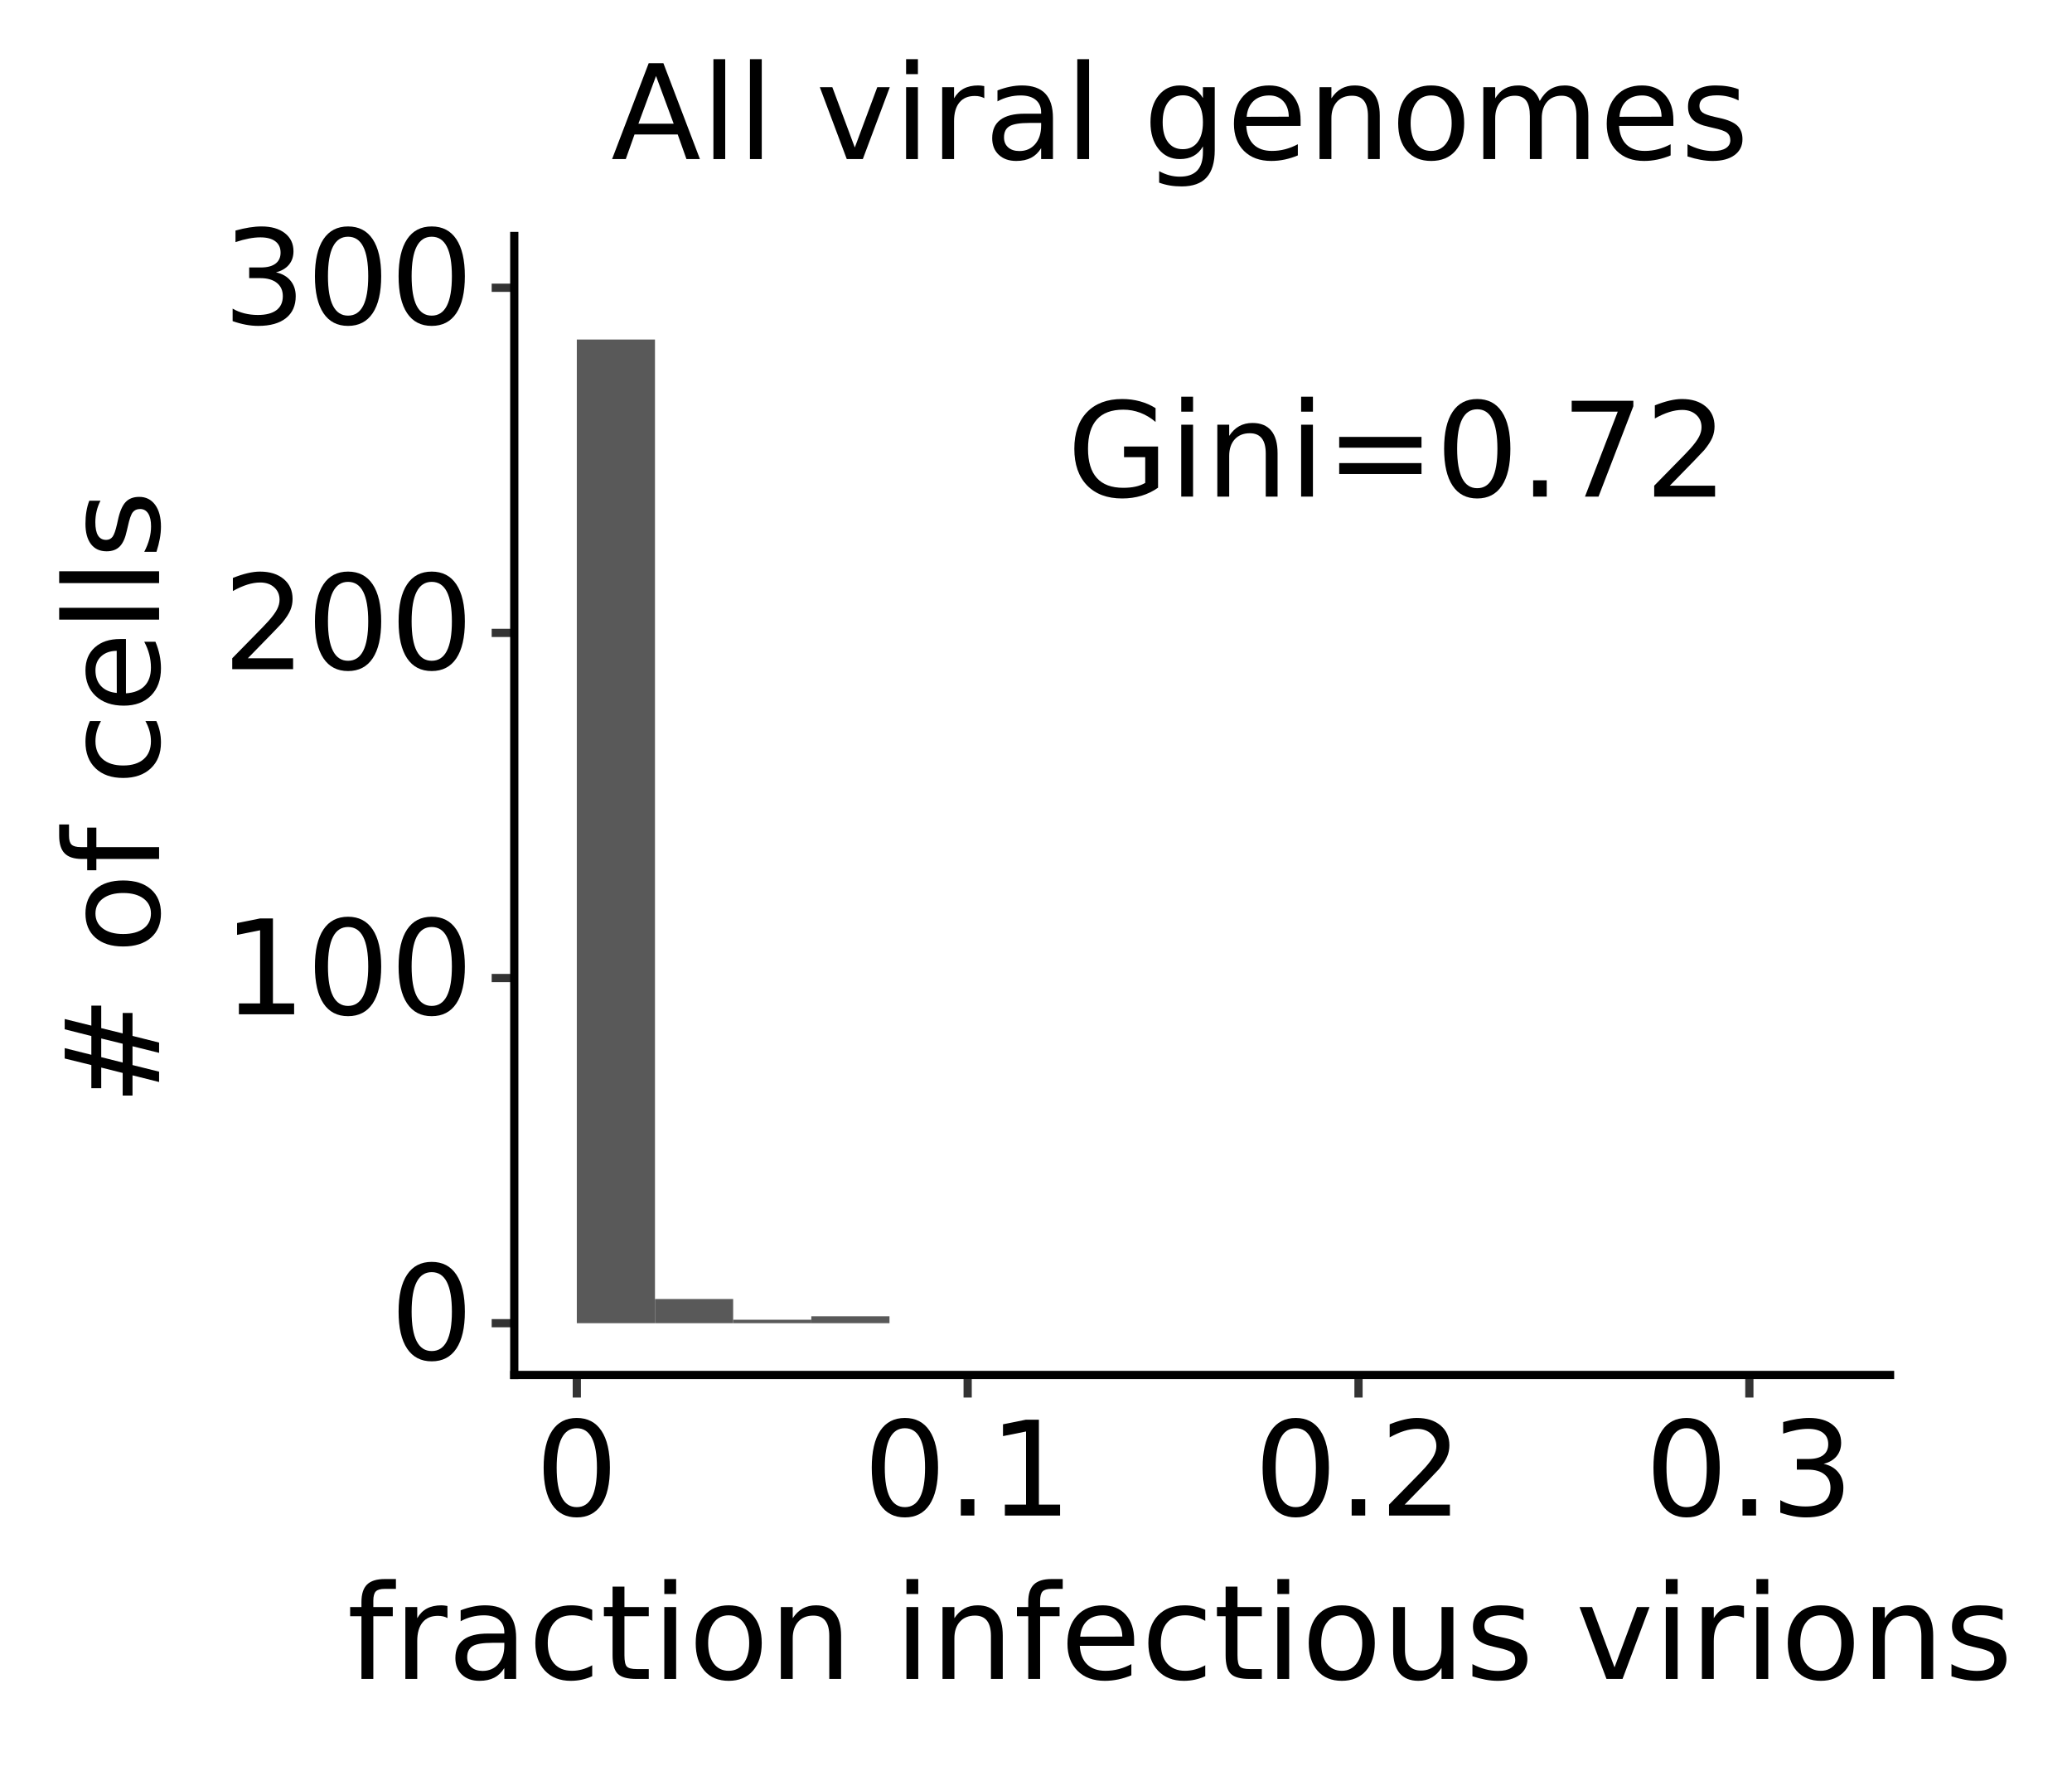
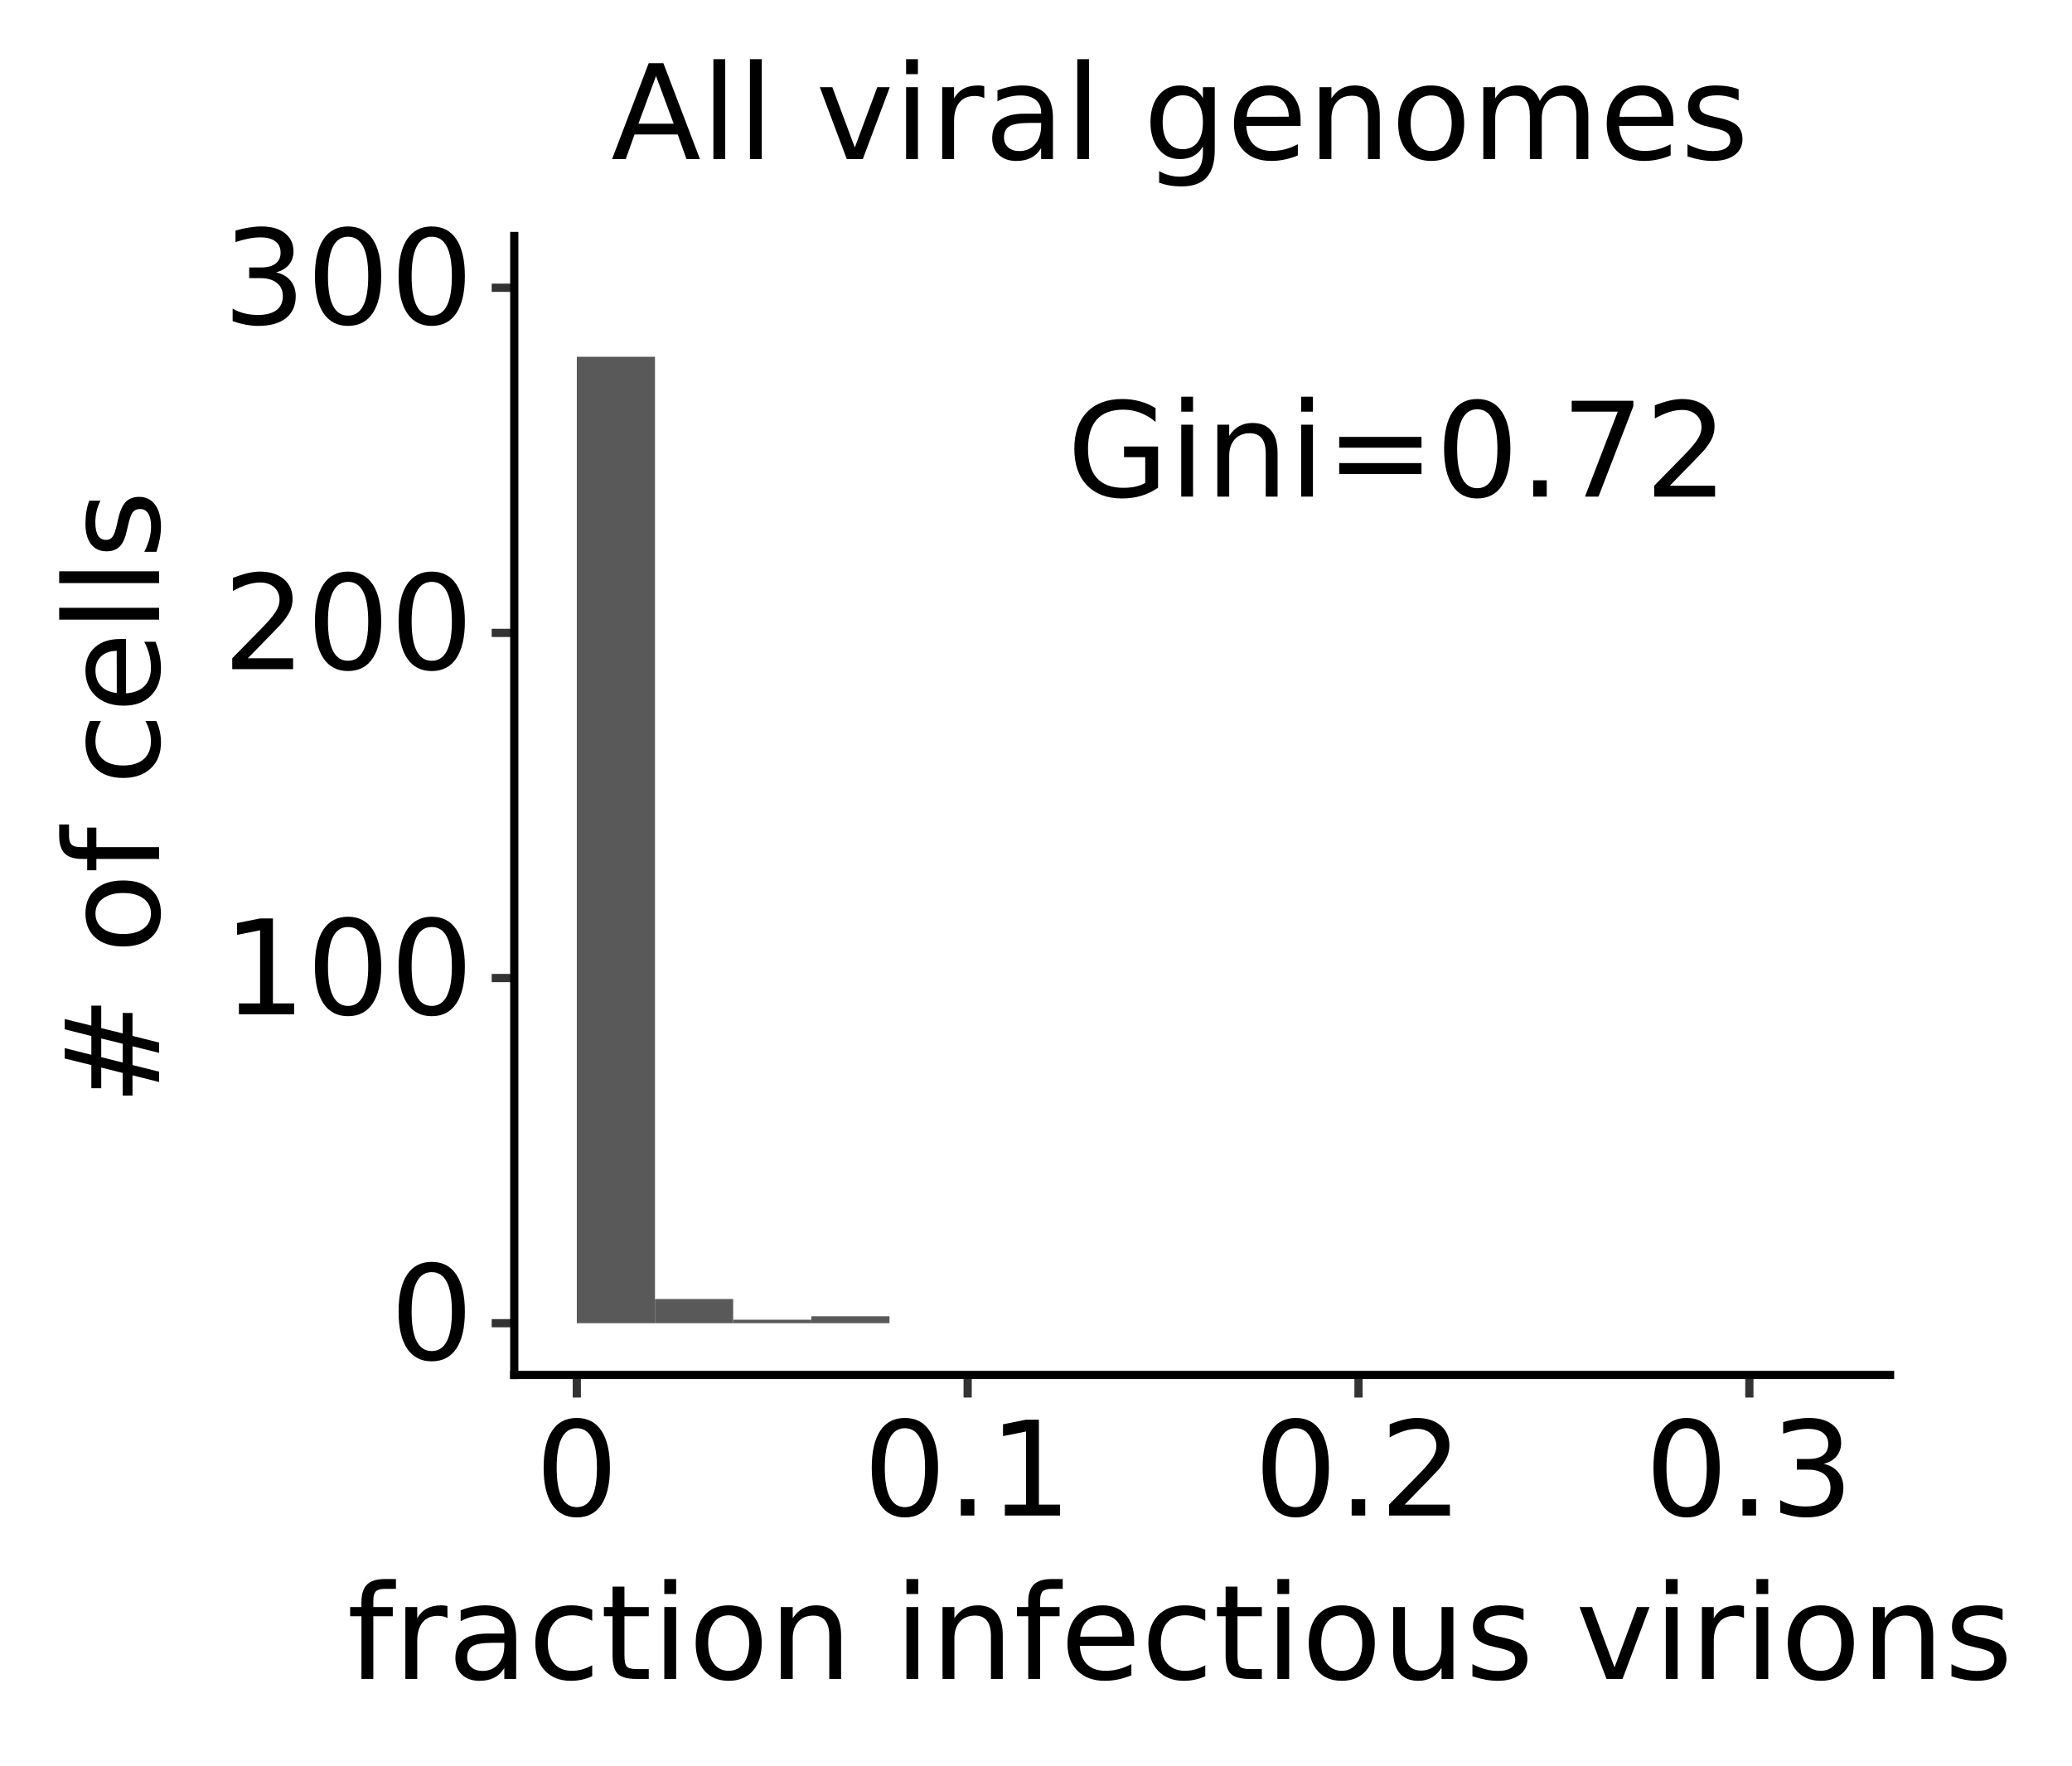
<svg xmlns="http://www.w3.org/2000/svg" xmlns:xlink="http://www.w3.org/1999/xlink" width="252.113pt" height="214.836pt" viewBox="0 0 252.113 214.836" version="1.1">
  <defs>
    <style type="text/css">*{stroke-linejoin: round; stroke-linecap: butt}</style>
  </defs>
  <g id="figure_1">
    <g id="patch_1">
      <path d="M 0 214.836  L 252.113 214.836  L 252.113 0  L 0 0  z " style="fill: #ffffff; stroke: #ffffff; stroke-linejoin: miter" />
    </g>
    <g id="axes_1">
      <g id="patch_2">
        <path d="M 62.575 167.316  L 229.975 167.316  L 229.975 28.716  L 62.575 28.716  z " style="fill: #ffffff" />
      </g>
      <g id="matplotlib.axis_1">
        <g id="xtick_1">
          <g id="line2d_1">
            <path d="M 70.184 167.316  " style="fill: none; stroke: #000000; stroke-width: 1.5" />
            <defs>
-               <path id="m573c9ac9fe" d="M 0 0  L 0 2.75  " style="stroke: #333333" />
-             </defs>
-             <g>
-               <use xlink:href="#m573c9ac9fe" x="70.184" y="167.316" style="stroke: #333333" />
+               <path id="m42cc78b6b1" d="M 0 0  L 0 2.75  " style="stroke: #333333" />
+             </defs>
+             <g>
+               <use xlink:href="#m42cc78b6b1" x="70.184" y="167.316" style="stroke: #333333" />
            </g>
          </g>
          <g id="text_1">
            <g transform="translate(65.09409 184.4231)scale(0.16 -0.16)">
              <defs>
                <path id="DejaVuSans-30" d="M 2034 4250  Q 1547 4250 1301 3770  Q 1056 3291 1056 2328  Q 1056 1369 1301 889  Q 1547 409 2034 409  Q 2525 409 2770 889  Q 3016 1369 3016 2328  Q 3016 3291 2770 3770  Q 2525 4250 2034 4250  z M 2034 4750  Q 2819 4750 3233 4129  Q 3647 3509 3647 2328  Q 3647 1150 3233 529  Q 2819 -91 2034 -91  Q 1250 -91 836 529  Q 422 1150 422 2328  Q 422 3509 836 4129  Q 1250 4750 2034 4750  z " transform="scale(0.015625)" />
              </defs>
              <use xlink:href="#DejaVuSans-30" />
            </g>
          </g>
        </g>
        <g id="xtick_2">
          <g id="line2d_2">
            <path d="M 117.741 167.316  " style="fill: none; stroke: #000000; stroke-width: 1.5" />
            <g>
-               <use xlink:href="#m573c9ac9fe" x="117.741" y="167.316" style="stroke: #333333" />
+               <use xlink:href="#m42cc78b6b1" x="117.741" y="167.316" style="stroke: #333333" />
            </g>
          </g>
          <g id="text_2">
            <g transform="translate(105.0184 184.4231)scale(0.16 -0.16)">
              <defs>
                <path id="DejaVuSans-2e" d="M 684 794  L 1344 794  L 1344 0  L 684 0  L 684 794  z " transform="scale(0.015625)" />
                <path id="DejaVuSans-31" d="M 794 531  L 1825 531  L 1825 4091  L 703 3866  L 703 4441  L 1819 4666  L 2450 4666  L 2450 531  L 3481 531  L 3481 0  L 794 0  L 794 531  z " transform="scale(0.015625)" />
              </defs>
              <use xlink:href="#DejaVuSans-30" />
              <use xlink:href="#DejaVuSans-2e" x="63.623" />
              <use xlink:href="#DejaVuSans-31" x="95.41" />
            </g>
          </g>
        </g>
        <g id="xtick_3">
          <g id="line2d_3">
            <path d="M 165.298 167.316  " style="fill: none; stroke: #000000; stroke-width: 1.5" />
            <g>
-               <use xlink:href="#m573c9ac9fe" x="165.298" y="167.316" style="stroke: #333333" />
+               <use xlink:href="#m42cc78b6b1" x="165.298" y="167.316" style="stroke: #333333" />
            </g>
          </g>
          <g id="text_3">
            <g transform="translate(152.5752 184.4231)scale(0.16 -0.16)">
              <defs>
                <path id="DejaVuSans-32" d="M 1228 531  L 3431 531  L 3431 0  L 469 0  L 469 531  Q 828 903 1448 1529  Q 2069 2156 2228 2338  Q 2531 2678 2651 2914  Q 2772 3150 2772 3378  Q 2772 3750 2511 3984  Q 2250 4219 1831 4219  Q 1534 4219 1204 4116  Q 875 4013 500 3803  L 500 4441  Q 881 4594 1212 4672  Q 1544 4750 1819 4750  Q 2544 4750 2975 4387  Q 3406 4025 3406 3419  Q 3406 3131 3298 2873  Q 3191 2616 2906 2266  Q 2828 2175 2409 1742  Q 1991 1309 1228 531  z " transform="scale(0.015625)" />
              </defs>
              <use xlink:href="#DejaVuSans-30" />
              <use xlink:href="#DejaVuSans-2e" x="63.623" />
              <use xlink:href="#DejaVuSans-32" x="95.41" />
            </g>
          </g>
        </g>
        <g id="xtick_4">
          <g id="line2d_4">
            <path d="M 212.855 167.316  " style="fill: none; stroke: #000000; stroke-width: 1.5" />
            <g>
-               <use xlink:href="#m573c9ac9fe" x="212.855" y="167.316" style="stroke: #333333" />
+               <use xlink:href="#m42cc78b6b1" x="212.855" y="167.316" style="stroke: #333333" />
            </g>
          </g>
          <g id="text_4">
            <g transform="translate(200.132 184.4231)scale(0.16 -0.16)">
              <defs>
                <path id="DejaVuSans-33" d="M 2597 2516  Q 3050 2419 3304 2112  Q 3559 1806 3559 1356  Q 3559 666 3084 287  Q 2609 -91 1734 -91  Q 1441 -91 1130 -33  Q 819 25 488 141  L 488 750  Q 750 597 1062 519  Q 1375 441 1716 441  Q 2309 441 2620 675  Q 2931 909 2931 1356  Q 2931 1769 2642 2001  Q 2353 2234 1838 2234  L 1294 2234  L 1294 2753  L 1863 2753  Q 2328 2753 2575 2939  Q 2822 3125 2822 3475  Q 2822 3834 2567 4026  Q 2313 4219 1838 4219  Q 1578 4219 1281 4162  Q 984 4106 628 3988  L 628 4550  Q 988 4650 1302 4700  Q 1616 4750 1894 4750  Q 2613 4750 3031 4423  Q 3450 4097 3450 3541  Q 3450 3153 3228 2886  Q 3006 2619 2597 2516  z " transform="scale(0.015625)" />
              </defs>
              <use xlink:href="#DejaVuSans-30" />
              <use xlink:href="#DejaVuSans-2e" x="63.623" />
              <use xlink:href="#DejaVuSans-33" x="95.41" />
            </g>
          </g>
        </g>
        <g id="xtick_5" />
        <g id="xtick_6" />
        <g id="xtick_7" />
        <g id="text_5">
          <g transform="translate(42.2375 204.3081)scale(0.16 -0.16)">
            <defs>
              <path id="DejaVuSans-66" d="M 2375 4863  L 2375 4384  L 1825 4384  Q 1516 4384 1395 4259  Q 1275 4134 1275 3809  L 1275 3500  L 2222 3500  L 2222 3053  L 1275 3053  L 1275 0  L 697 0  L 697 3053  L 147 3053  L 147 3500  L 697 3500  L 697 3744  Q 697 4328 969 4595  Q 1241 4863 1831 4863  L 2375 4863  z " transform="scale(0.015625)" />
              <path id="DejaVuSans-72" d="M 2631 2963  Q 2534 3019 2420 3045  Q 2306 3072 2169 3072  Q 1681 3072 1420 2755  Q 1159 2438 1159 1844  L 1159 0  L 581 0  L 581 3500  L 1159 3500  L 1159 2956  Q 1341 3275 1631 3429  Q 1922 3584 2338 3584  Q 2397 3584 2469 3576  Q 2541 3569 2628 3553  L 2631 2963  z " transform="scale(0.015625)" />
              <path id="DejaVuSans-61" d="M 2194 1759  Q 1497 1759 1228 1600  Q 959 1441 959 1056  Q 959 750 1161 570  Q 1363 391 1709 391  Q 2188 391 2477 730  Q 2766 1069 2766 1631  L 2766 1759  L 2194 1759  z M 3341 1997  L 3341 0  L 2766 0  L 2766 531  Q 2569 213 2275 61  Q 1981 -91 1556 -91  Q 1019 -91 701 211  Q 384 513 384 1019  Q 384 1609 779 1909  Q 1175 2209 1959 2209  L 2766 2209  L 2766 2266  Q 2766 2663 2505 2880  Q 2244 3097 1772 3097  Q 1472 3097 1187 3025  Q 903 2953 641 2809  L 641 3341  Q 956 3463 1253 3523  Q 1550 3584 1831 3584  Q 2591 3584 2966 3190  Q 3341 2797 3341 1997  z " transform="scale(0.015625)" />
              <path id="DejaVuSans-63" d="M 3122 3366  L 3122 2828  Q 2878 2963 2633 3030  Q 2388 3097 2138 3097  Q 1578 3097 1268 2742  Q 959 2388 959 1747  Q 959 1106 1268 751  Q 1578 397 2138 397  Q 2388 397 2633 464  Q 2878 531 3122 666  L 3122 134  Q 2881 22 2623 -34  Q 2366 -91 2075 -91  Q 1284 -91 818 406  Q 353 903 353 1747  Q 353 2603 823 3093  Q 1294 3584 2113 3584  Q 2378 3584 2631 3529  Q 2884 3475 3122 3366  z " transform="scale(0.015625)" />
              <path id="DejaVuSans-74" d="M 1172 4494  L 1172 3500  L 2356 3500  L 2356 3053  L 1172 3053  L 1172 1153  Q 1172 725 1289 603  Q 1406 481 1766 481  L 2356 481  L 2356 0  L 1766 0  Q 1100 0 847 248  Q 594 497 594 1153  L 594 3053  L 172 3053  L 172 3500  L 594 3500  L 594 4494  L 1172 4494  z " transform="scale(0.015625)" />
              <path id="DejaVuSans-69" d="M 603 3500  L 1178 3500  L 1178 0  L 603 0  L 603 3500  z M 603 4863  L 1178 4863  L 1178 4134  L 603 4134  L 603 4863  z " transform="scale(0.015625)" />
              <path id="DejaVuSans-6f" d="M 1959 3097  Q 1497 3097 1228 2736  Q 959 2375 959 1747  Q 959 1119 1226 758  Q 1494 397 1959 397  Q 2419 397 2687 759  Q 2956 1122 2956 1747  Q 2956 2369 2687 2733  Q 2419 3097 1959 3097  z M 1959 3584  Q 2709 3584 3137 3096  Q 3566 2609 3566 1747  Q 3566 888 3137 398  Q 2709 -91 1959 -91  Q 1206 -91 779 398  Q 353 888 353 1747  Q 353 2609 779 3096  Q 1206 3584 1959 3584  z " transform="scale(0.015625)" />
              <path id="DejaVuSans-6e" d="M 3513 2113  L 3513 0  L 2938 0  L 2938 2094  Q 2938 2591 2744 2837  Q 2550 3084 2163 3084  Q 1697 3084 1428 2787  Q 1159 2491 1159 1978  L 1159 0  L 581 0  L 581 3500  L 1159 3500  L 1159 2956  Q 1366 3272 1645 3428  Q 1925 3584 2291 3584  Q 2894 3584 3203 3211  Q 3513 2838 3513 2113  z " transform="scale(0.015625)" />
              <path id="DejaVuSans-20" transform="scale(0.015625)" />
              <path id="DejaVuSans-65" d="M 3597 1894  L 3597 1613  L 953 1613  Q 991 1019 1311 708  Q 1631 397 2203 397  Q 2534 397 2845 478  Q 3156 559 3463 722  L 3463 178  Q 3153 47 2828 -22  Q 2503 -91 2169 -91  Q 1331 -91 842 396  Q 353 884 353 1716  Q 353 2575 817 3079  Q 1281 3584 2069 3584  Q 2775 3584 3186 3129  Q 3597 2675 3597 1894  z M 3022 2063  Q 3016 2534 2758 2815  Q 2500 3097 2075 3097  Q 1594 3097 1305 2825  Q 1016 2553 972 2059  L 3022 2063  z " transform="scale(0.015625)" />
              <path id="DejaVuSans-75" d="M 544 1381  L 544 3500  L 1119 3500  L 1119 1403  Q 1119 906 1312 657  Q 1506 409 1894 409  Q 2359 409 2629 706  Q 2900 1003 2900 1516  L 2900 3500  L 3475 3500  L 3475 0  L 2900 0  L 2900 538  Q 2691 219 2414 64  Q 2138 -91 1772 -91  Q 1169 -91 856 284  Q 544 659 544 1381  z M 1991 3584  L 1991 3584  z " transform="scale(0.015625)" />
              <path id="DejaVuSans-73" d="M 2834 3397  L 2834 2853  Q 2591 2978 2328 3040  Q 2066 3103 1784 3103  Q 1356 3103 1142 2972  Q 928 2841 928 2578  Q 928 2378 1081 2264  Q 1234 2150 1697 2047  L 1894 2003  Q 2506 1872 2764 1633  Q 3022 1394 3022 966  Q 3022 478 2636 193  Q 2250 -91 1575 -91  Q 1294 -91 989 -36  Q 684 19 347 128  L 347 722  Q 666 556 975 473  Q 1284 391 1588 391  Q 1994 391 2212 530  Q 2431 669 2431 922  Q 2431 1156 2273 1281  Q 2116 1406 1581 1522  L 1381 1569  Q 847 1681 609 1914  Q 372 2147 372 2553  Q 372 3047 722 3315  Q 1072 3584 1716 3584  Q 2034 3584 2315 3537  Q 2597 3491 2834 3397  z " transform="scale(0.015625)" />
              <path id="DejaVuSans-76" d="M 191 3500  L 800 3500  L 1894 563  L 2988 3500  L 3597 3500  L 2284 0  L 1503 0  L 191 3500  z " transform="scale(0.015625)" />
            </defs>
            <use xlink:href="#DejaVuSans-66" />
            <use xlink:href="#DejaVuSans-72" x="35.205" />
            <use xlink:href="#DejaVuSans-61" x="76.318" />
            <use xlink:href="#DejaVuSans-63" x="137.598" />
            <use xlink:href="#DejaVuSans-74" x="192.578" />
            <use xlink:href="#DejaVuSans-69" x="231.787" />
            <use xlink:href="#DejaVuSans-6f" x="259.57" />
            <use xlink:href="#DejaVuSans-6e" x="320.752" />
            <use xlink:href="#DejaVuSans-20" x="384.131" />
            <use xlink:href="#DejaVuSans-69" x="415.918" />
            <use xlink:href="#DejaVuSans-6e" x="443.701" />
            <use xlink:href="#DejaVuSans-66" x="507.08" />
            <use xlink:href="#DejaVuSans-65" x="542.285" />
            <use xlink:href="#DejaVuSans-63" x="603.809" />
            <use xlink:href="#DejaVuSans-74" x="658.789" />
            <use xlink:href="#DejaVuSans-69" x="697.998" />
            <use xlink:href="#DejaVuSans-6f" x="725.781" />
            <use xlink:href="#DejaVuSans-75" x="786.963" />
            <use xlink:href="#DejaVuSans-73" x="850.342" />
            <use xlink:href="#DejaVuSans-20" x="902.441" />
            <use xlink:href="#DejaVuSans-76" x="934.229" />
            <use xlink:href="#DejaVuSans-69" x="993.408" />
            <use xlink:href="#DejaVuSans-72" x="1021.191" />
            <use xlink:href="#DejaVuSans-69" x="1062.305" />
            <use xlink:href="#DejaVuSans-6f" x="1090.088" />
            <use xlink:href="#DejaVuSans-6e" x="1151.27" />
            <use xlink:href="#DejaVuSans-73" x="1214.648" />
          </g>
        </g>
      </g>
      <g id="matplotlib.axis_2">
        <g id="ytick_1">
          <g id="line2d_5">
            <path d="M 62.575 161.016  " style="fill: none; stroke: #000000; stroke-width: 1.5" />
            <defs>
-               <path id="mf549c963b8" d="M 0 0  L -2.75 0  " style="stroke: #333333" />
-             </defs>
-             <g>
-               <use xlink:href="#mf549c963b8" x="62.575" y="161.016" style="stroke: #333333" />
+               <path id="mc9982642a1" d="M 0 0  L -2.75 0  " style="stroke: #333333" />
+             </defs>
+             <g>
+               <use xlink:href="#mc9982642a1" x="62.575" y="161.016" style="stroke: #333333" />
            </g>
          </g>
          <g id="text_6">
            <g transform="translate(47.445 165.4306)scale(0.16 -0.16)">
              <use xlink:href="#DejaVuSans-30" />
            </g>
          </g>
        </g>
        <g id="ytick_2">
          <g id="line2d_6">
            <path d="M 62.575 119.016  " style="fill: none; stroke: #000000; stroke-width: 1.5" />
            <g>
-               <use xlink:href="#mf549c963b8" x="62.575" y="119.016" style="stroke: #333333" />
+               <use xlink:href="#mc9982642a1" x="62.575" y="119.016" style="stroke: #333333" />
            </g>
          </g>
          <g id="text_7">
            <g transform="translate(27.085 123.4306)scale(0.16 -0.16)">
              <use xlink:href="#DejaVuSans-31" />
              <use xlink:href="#DejaVuSans-30" x="63.623" />
              <use xlink:href="#DejaVuSans-30" x="127.246" />
            </g>
          </g>
        </g>
        <g id="ytick_3">
          <g id="line2d_7">
            <path d="M 62.575 77.016  " style="fill: none; stroke: #000000; stroke-width: 1.5" />
            <g>
-               <use xlink:href="#mf549c963b8" x="62.575" y="77.016" style="stroke: #333333" />
+               <use xlink:href="#mc9982642a1" x="62.575" y="77.016" style="stroke: #333333" />
            </g>
          </g>
          <g id="text_8">
            <g transform="translate(27.085 81.4306)scale(0.16 -0.16)">
              <use xlink:href="#DejaVuSans-32" />
              <use xlink:href="#DejaVuSans-30" x="63.623" />
              <use xlink:href="#DejaVuSans-30" x="127.246" />
            </g>
          </g>
        </g>
        <g id="ytick_4">
          <g id="line2d_8">
            <path d="M 62.575 35.016  " style="fill: none; stroke: #000000; stroke-width: 1.5" />
            <g>
-               <use xlink:href="#mf549c963b8" x="62.575" y="35.016" style="stroke: #333333" />
+               <use xlink:href="#mc9982642a1" x="62.575" y="35.016" style="stroke: #333333" />
            </g>
          </g>
          <g id="text_9">
            <g transform="translate(27.085 39.4306)scale(0.16 -0.16)">
              <use xlink:href="#DejaVuSans-33" />
              <use xlink:href="#DejaVuSans-30" x="63.623" />
              <use xlink:href="#DejaVuSans-30" x="127.246" />
            </g>
          </g>
        </g>
        <g id="ytick_5" />
        <g id="ytick_6" />
        <g id="ytick_7" />
        <g id="text_10">
          <g transform="translate(19.3575 134.5494)rotate(-90)scale(0.16 -0.16)">
            <defs>
              <path id="DejaVuSans-23" d="M 3272 2816  L 2363 2816  L 2100 1772  L 3016 1772  L 3272 2816  z M 2803 4594  L 2478 3297  L 3391 3297  L 3719 4594  L 4219 4594  L 3897 3297  L 4872 3297  L 4872 2816  L 3775 2816  L 3519 1772  L 4513 1772  L 4513 1294  L 3397 1294  L 3072 0  L 2572 0  L 2894 1294  L 1978 1294  L 1656 0  L 1153 0  L 1478 1294  L 494 1294  L 494 1772  L 1594 1772  L 1856 2816  L 850 2816  L 850 3297  L 1978 3297  L 2297 4594  L 2803 4594  z " transform="scale(0.015625)" />
              <path id="DejaVuSans-6c" d="M 603 4863  L 1178 4863  L 1178 0  L 603 0  L 603 4863  z " transform="scale(0.015625)" />
            </defs>
            <use xlink:href="#DejaVuSans-23" />
            <use xlink:href="#DejaVuSans-20" x="83.789" />
            <use xlink:href="#DejaVuSans-6f" x="115.576" />
            <use xlink:href="#DejaVuSans-66" x="176.758" />
            <use xlink:href="#DejaVuSans-20" x="211.963" />
            <use xlink:href="#DejaVuSans-63" x="243.75" />
            <use xlink:href="#DejaVuSans-65" x="298.73" />
            <use xlink:href="#DejaVuSans-6c" x="360.254" />
            <use xlink:href="#DejaVuSans-6c" x="388.037" />
            <use xlink:href="#DejaVuSans-73" x="415.82" />
          </g>
        </g>
      </g>
      <g id="PolyCollection_1">
-         <path d="M 70.184 161.016  L 70.184 41.316  L 79.695 41.316  L 79.695 161.016  z " clip-path="url(#p16a8edea3f)" style="fill: #595959" />
-         <path d="M 79.695 161.016  L 79.695 158.076  L 89.207 158.076  L 89.207 161.016  z " clip-path="url(#p16a8edea3f)" style="fill: #595959" />
-         <path d="M 89.207 161.016  L 89.207 160.596  L 98.718 160.596  L 98.718 161.016  z " clip-path="url(#p16a8edea3f)" style="fill: #595959" />
-         <path d="M 98.718 161.016  L 98.718 160.176  L 108.23 160.176  L 108.23 161.016  z " clip-path="url(#p16a8edea3f)" style="fill: #595959" />
-         <path d="M 108.23 161.016  L 108.23 161.016  L 117.741 161.016  L 117.741 161.016  z " clip-path="url(#p16a8edea3f)" style="fill: #595959" />
-         <path d="M 117.741 161.016  L 117.741 161.016  L 127.252 161.016  L 127.252 161.016  z " clip-path="url(#p16a8edea3f)" style="fill: #595959" />
-         <path d="M 127.252 161.016  L 127.252 161.016  L 136.764 161.016  L 136.764 161.016  z " clip-path="url(#p16a8edea3f)" style="fill: #595959" />
-         <path d="M 136.764 161.016  L 136.764 161.016  L 146.275 161.016  L 146.275 161.016  z " clip-path="url(#p16a8edea3f)" style="fill: #595959" />
-         <path d="M 146.275 161.016  L 146.275 161.016  L 155.786 161.016  L 155.786 161.016  z " clip-path="url(#p16a8edea3f)" style="fill: #595959" />
-         <path d="M 155.786 161.016  L 155.786 161.016  L 165.298 161.016  L 165.298 161.016  z " clip-path="url(#p16a8edea3f)" style="fill: #595959" />
-         <path d="M 165.298 161.016  L 165.298 161.016  L 174.809 161.016  L 174.809 161.016  z " clip-path="url(#p16a8edea3f)" style="fill: #595959" />
-         <path d="M 174.809 161.016  L 174.809 161.016  L 184.32 161.016  L 184.32 161.016  z " clip-path="url(#p16a8edea3f)" style="fill: #595959" />
-         <path d="M 184.32 161.016  L 184.32 161.016  L 193.832 161.016  L 193.832 161.016  z " clip-path="url(#p16a8edea3f)" style="fill: #595959" />
-         <path d="M 193.832 161.016  L 193.832 161.016  L 203.343 161.016  L 203.343 161.016  z " clip-path="url(#p16a8edea3f)" style="fill: #595959" />
-         <path d="M 203.343 161.016  L 203.343 161.016  L 212.855 161.016  L 212.855 161.016  z " clip-path="url(#p16a8edea3f)" style="fill: #595959" />
-         <path d="M 212.855 161.016  L 212.855 161.016  L 222.366 161.016  L 222.366 161.016  z " clip-path="url(#p16a8edea3f)" style="fill: #595959" />
+         <path d="M 70.184 161.016  L 70.184 43.416  L 79.695 43.416  L 79.695 161.016  z " clip-path="url(#p8e72978219)" style="fill: #595959" />
+         <path d="M 79.695 161.016  L 79.695 158.076  L 89.207 158.076  L 89.207 161.016  z " clip-path="url(#p8e72978219)" style="fill: #595959" />
+         <path d="M 89.207 161.016  L 89.207 160.596  L 98.718 160.596  L 98.718 161.016  z " clip-path="url(#p8e72978219)" style="fill: #595959" />
+         <path d="M 98.718 161.016  L 98.718 160.176  L 108.23 160.176  L 108.23 161.016  z " clip-path="url(#p8e72978219)" style="fill: #595959" />
+         <path d="M 108.23 161.016  L 108.23 161.016  L 117.741 161.016  L 117.741 161.016  z " clip-path="url(#p8e72978219)" style="fill: #595959" />
+         <path d="M 117.741 161.016  L 117.741 161.016  L 127.252 161.016  L 127.252 161.016  z " clip-path="url(#p8e72978219)" style="fill: #595959" />
+         <path d="M 127.252 161.016  L 127.252 161.016  L 136.764 161.016  L 136.764 161.016  z " clip-path="url(#p8e72978219)" style="fill: #595959" />
+         <path d="M 136.764 161.016  L 136.764 161.016  L 146.275 161.016  L 146.275 161.016  z " clip-path="url(#p8e72978219)" style="fill: #595959" />
+         <path d="M 146.275 161.016  L 146.275 161.016  L 155.786 161.016  L 155.786 161.016  z " clip-path="url(#p8e72978219)" style="fill: #595959" />
+         <path d="M 155.786 161.016  L 155.786 161.016  L 165.298 161.016  L 165.298 161.016  z " clip-path="url(#p8e72978219)" style="fill: #595959" />
+         <path d="M 165.298 161.016  L 165.298 161.016  L 174.809 161.016  L 174.809 161.016  z " clip-path="url(#p8e72978219)" style="fill: #595959" />
+         <path d="M 174.809 161.016  L 174.809 161.016  L 184.32 161.016  L 184.32 161.016  z " clip-path="url(#p8e72978219)" style="fill: #595959" />
+         <path d="M 184.32 161.016  L 184.32 161.016  L 193.832 161.016  L 193.832 161.016  z " clip-path="url(#p8e72978219)" style="fill: #595959" />
+         <path d="M 193.832 161.016  L 193.832 161.016  L 203.343 161.016  L 203.343 161.016  z " clip-path="url(#p8e72978219)" style="fill: #595959" />
+         <path d="M 203.343 161.016  L 203.343 161.016  L 212.855 161.016  L 212.855 161.016  z " clip-path="url(#p8e72978219)" style="fill: #595959" />
+         <path d="M 212.855 161.016  L 212.855 161.016  L 222.366 161.016  L 222.366 161.016  z " clip-path="url(#p8e72978219)" style="fill: #595959" />
      </g>
      <g id="text_11">
-         <g clip-path="url(#p16a8edea3f)">
+         <g clip-path="url(#p8e72978219)">
          <g transform="translate(129.8234 60.4306)scale(0.16 -0.16)">
            <defs>
              <path id="DejaVuSans-47" d="M 3809 666  L 3809 1919  L 2778 1919  L 2778 2438  L 4434 2438  L 4434 434  Q 4069 175 3628 42  Q 3188 -91 2688 -91  Q 1594 -91 976 548  Q 359 1188 359 2328  Q 359 3472 976 4111  Q 1594 4750 2688 4750  Q 3144 4750 3555 4637  Q 3966 4525 4313 4306  L 4313 3634  Q 3963 3931 3569 4081  Q 3175 4231 2741 4231  Q 1884 4231 1454 3753  Q 1025 3275 1025 2328  Q 1025 1384 1454 906  Q 1884 428 2741 428  Q 3075 428 3337 486  Q 3600 544 3809 666  z " transform="scale(0.015625)" />
              <path id="DejaVuSans-3d" d="M 678 2906  L 4684 2906  L 4684 2381  L 678 2381  L 678 2906  z M 678 1631  L 4684 1631  L 4684 1100  L 678 1100  L 678 1631  z " transform="scale(0.015625)" />
              <path id="DejaVuSans-37" d="M 525 4666  L 3525 4666  L 3525 4397  L 1831 0  L 1172 0  L 2766 4134  L 525 4134  L 525 4666  z " transform="scale(0.015625)" />
            </defs>
            <use xlink:href="#DejaVuSans-47" />
            <use xlink:href="#DejaVuSans-69" x="77.49" />
            <use xlink:href="#DejaVuSans-6e" x="105.273" />
            <use xlink:href="#DejaVuSans-69" x="168.652" />
            <use xlink:href="#DejaVuSans-3d" x="196.436" />
            <use xlink:href="#DejaVuSans-30" x="280.225" />
            <use xlink:href="#DejaVuSans-2e" x="343.848" />
            <use xlink:href="#DejaVuSans-37" x="375.635" />
            <use xlink:href="#DejaVuSans-32" x="439.258" />
          </g>
        </g>
      </g>
      <g id="patch_3">
        <path d="M 62.575 167.316  L 62.575 28.716  " style="fill: none; stroke: #000000; stroke-linejoin: miter; stroke-linecap: square" />
      </g>
      <g id="patch_4">
        <path d="M 62.575 167.316  L 229.975 167.316  " style="fill: none; stroke: #000000; stroke-linejoin: miter; stroke-linecap: square" />
      </g>
    </g>
    <g id="text_12">
      <g transform="translate(74.3525 19.3575)scale(0.16 -0.16)">
        <defs>
          <path id="DejaVuSans-41" d="M 2188 4044  L 1331 1722  L 3047 1722  L 2188 4044  z M 1831 4666  L 2547 4666  L 4325 0  L 3669 0  L 3244 1197  L 1141 1197  L 716 0  L 50 0  L 1831 4666  z " transform="scale(0.015625)" />
          <path id="DejaVuSans-67" d="M 2906 1791  Q 2906 2416 2648 2759  Q 2391 3103 1925 3103  Q 1463 3103 1205 2759  Q 947 2416 947 1791  Q 947 1169 1205 825  Q 1463 481 1925 481  Q 2391 481 2648 825  Q 2906 1169 2906 1791  z M 3481 434  Q 3481 -459 3084 -895  Q 2688 -1331 1869 -1331  Q 1566 -1331 1297 -1286  Q 1028 -1241 775 -1147  L 775 -588  Q 1028 -725 1275 -790  Q 1522 -856 1778 -856  Q 2344 -856 2625 -561  Q 2906 -266 2906 331  L 2906 616  Q 2728 306 2450 153  Q 2172 0 1784 0  Q 1141 0 747 490  Q 353 981 353 1791  Q 353 2603 747 3093  Q 1141 3584 1784 3584  Q 2172 3584 2450 3431  Q 2728 3278 2906 2969  L 2906 3500  L 3481 3500  L 3481 434  z " transform="scale(0.015625)" />
          <path id="DejaVuSans-6d" d="M 3328 2828  Q 3544 3216 3844 3400  Q 4144 3584 4550 3584  Q 5097 3584 5394 3201  Q 5691 2819 5691 2113  L 5691 0  L 5113 0  L 5113 2094  Q 5113 2597 4934 2840  Q 4756 3084 4391 3084  Q 3944 3084 3684 2787  Q 3425 2491 3425 1978  L 3425 0  L 2847 0  L 2847 2094  Q 2847 2600 2669 2842  Q 2491 3084 2119 3084  Q 1678 3084 1418 2786  Q 1159 2488 1159 1978  L 1159 0  L 581 0  L 581 3500  L 1159 3500  L 1159 2956  Q 1356 3278 1631 3431  Q 1906 3584 2284 3584  Q 2666 3584 2933 3390  Q 3200 3197 3328 2828  z " transform="scale(0.015625)" />
        </defs>
        <use xlink:href="#DejaVuSans-41" />
        <use xlink:href="#DejaVuSans-6c" x="68.408" />
        <use xlink:href="#DejaVuSans-6c" x="96.191" />
        <use xlink:href="#DejaVuSans-20" x="123.975" />
        <use xlink:href="#DejaVuSans-76" x="155.762" />
        <use xlink:href="#DejaVuSans-69" x="214.941" />
        <use xlink:href="#DejaVuSans-72" x="242.725" />
        <use xlink:href="#DejaVuSans-61" x="283.838" />
        <use xlink:href="#DejaVuSans-6c" x="345.117" />
        <use xlink:href="#DejaVuSans-20" x="372.9" />
        <use xlink:href="#DejaVuSans-67" x="404.688" />
        <use xlink:href="#DejaVuSans-65" x="468.164" />
        <use xlink:href="#DejaVuSans-6e" x="529.688" />
        <use xlink:href="#DejaVuSans-6f" x="593.066" />
        <use xlink:href="#DejaVuSans-6d" x="654.248" />
        <use xlink:href="#DejaVuSans-65" x="751.66" />
        <use xlink:href="#DejaVuSans-73" x="813.184" />
      </g>
    </g>
  </g>
  <defs>
-     <clipPath id="p16a8edea3f">
+     <clipPath id="p8e72978219">
      <rect x="62.575" y="28.716" width="167.4" height="138.6" />
    </clipPath>
  </defs>
</svg>
